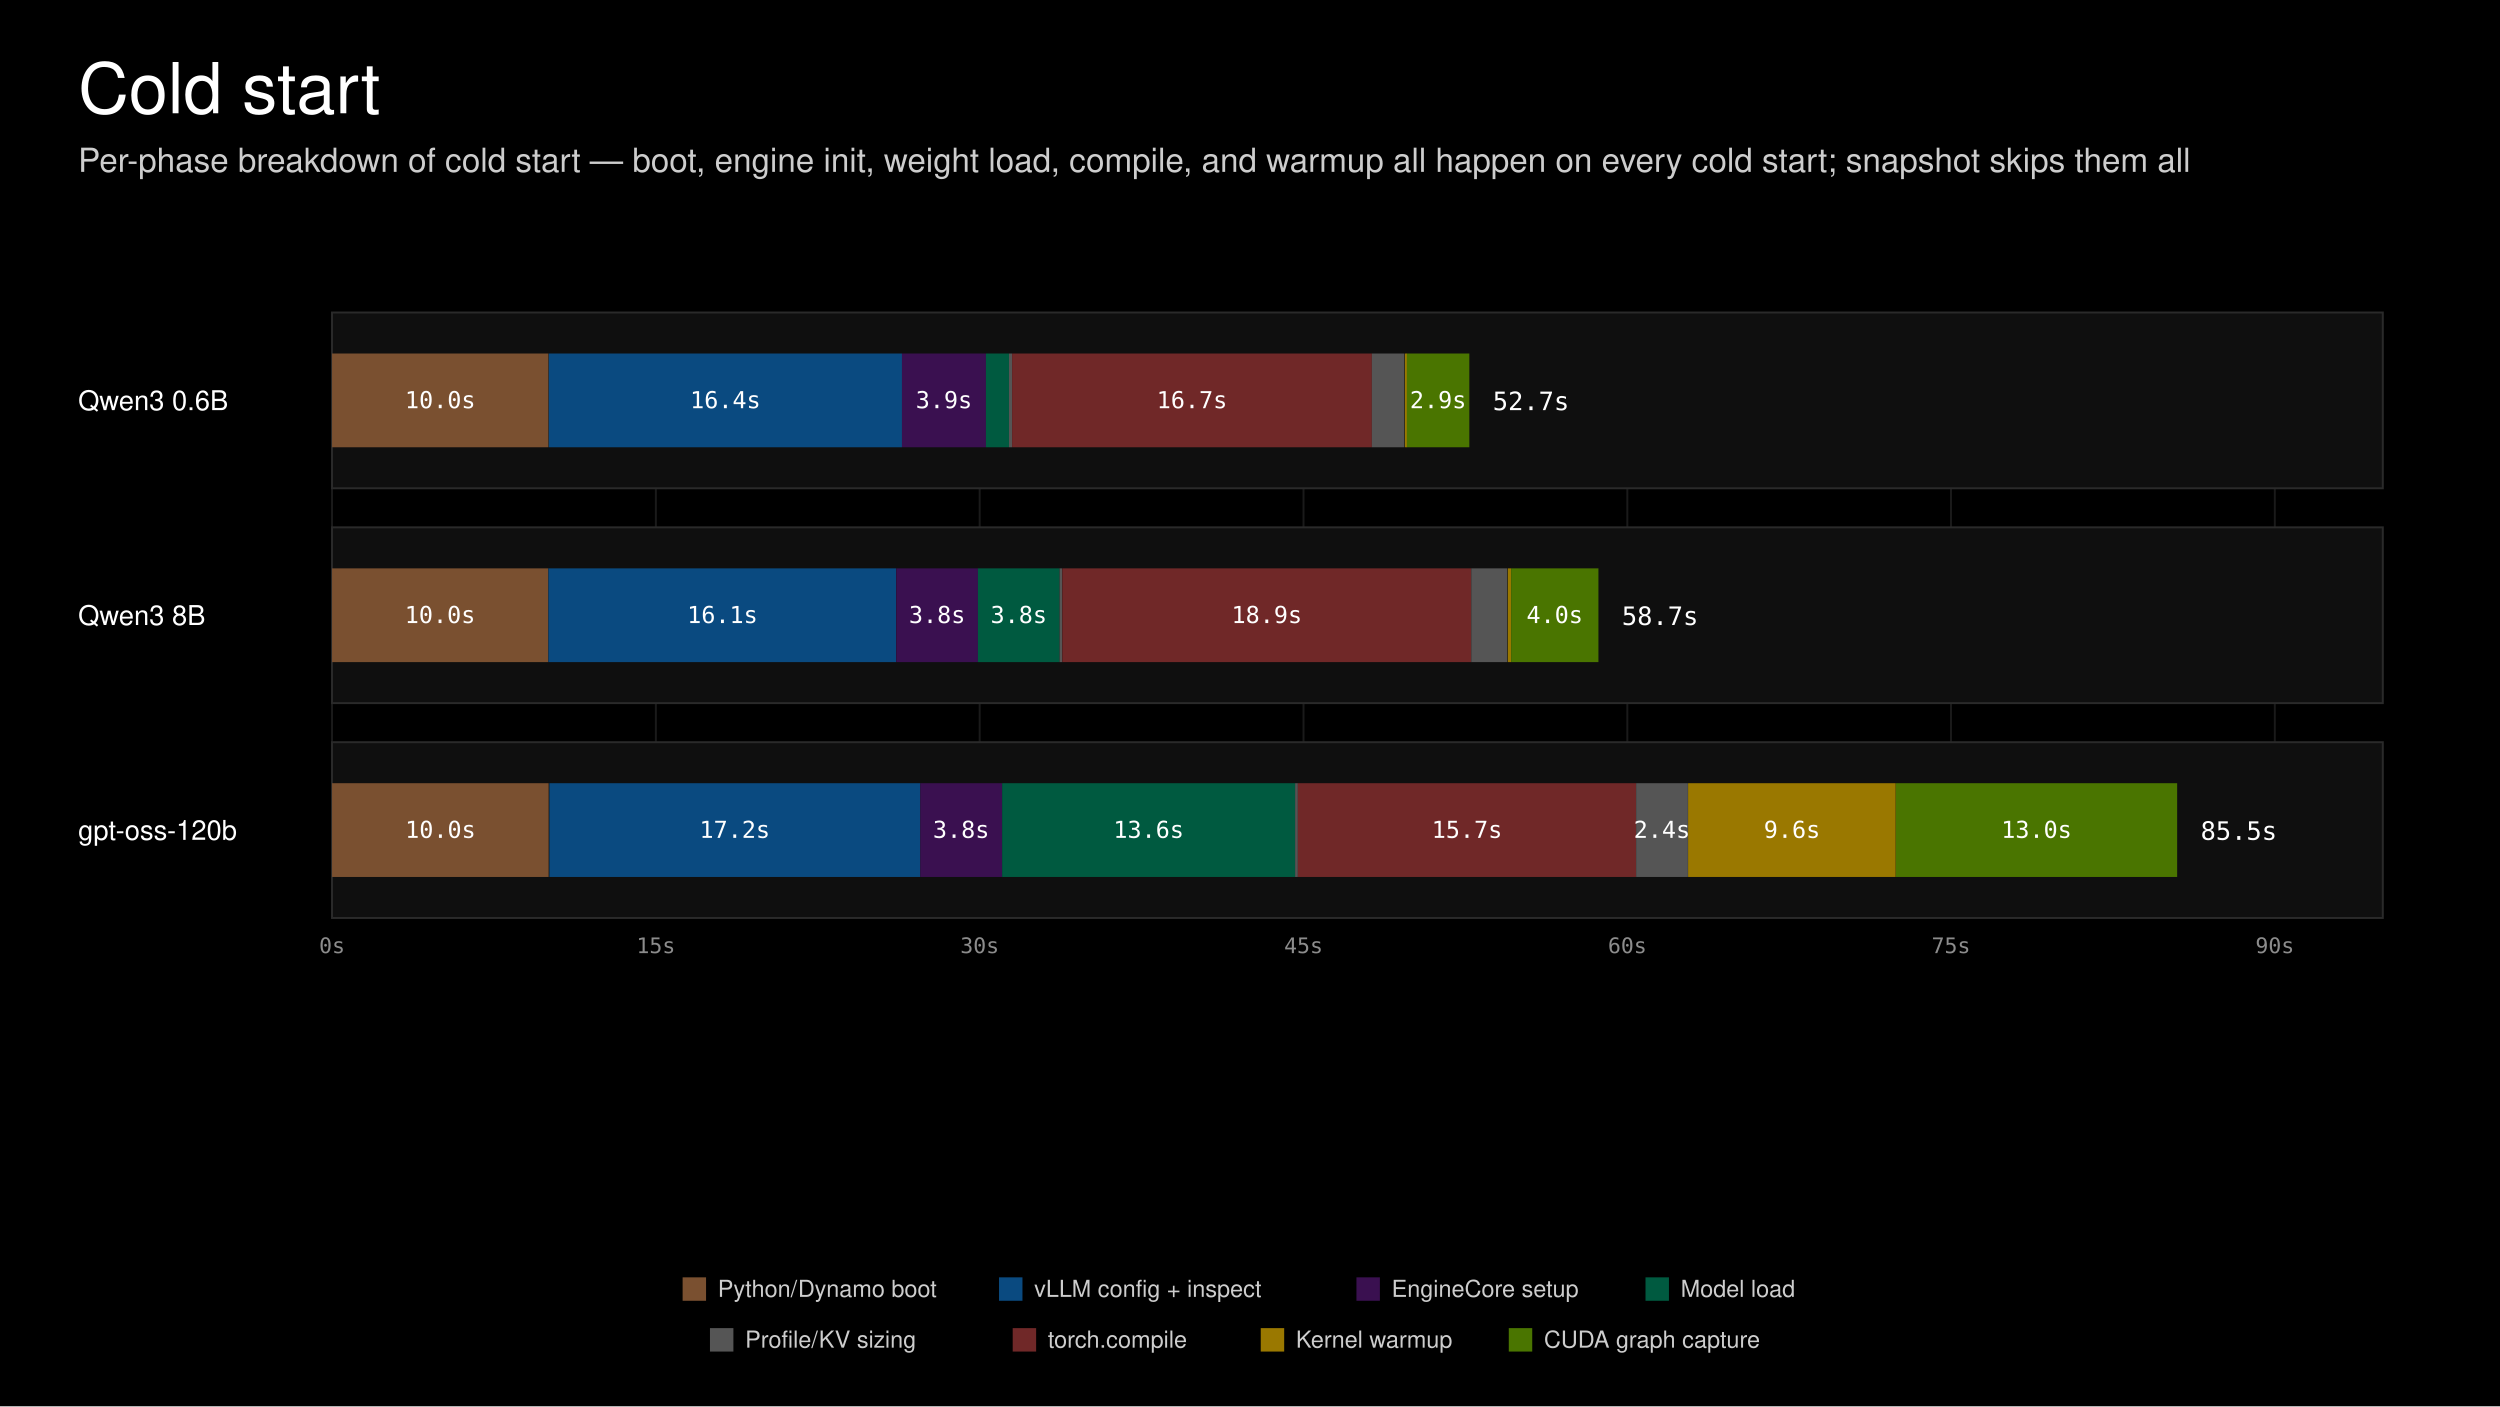
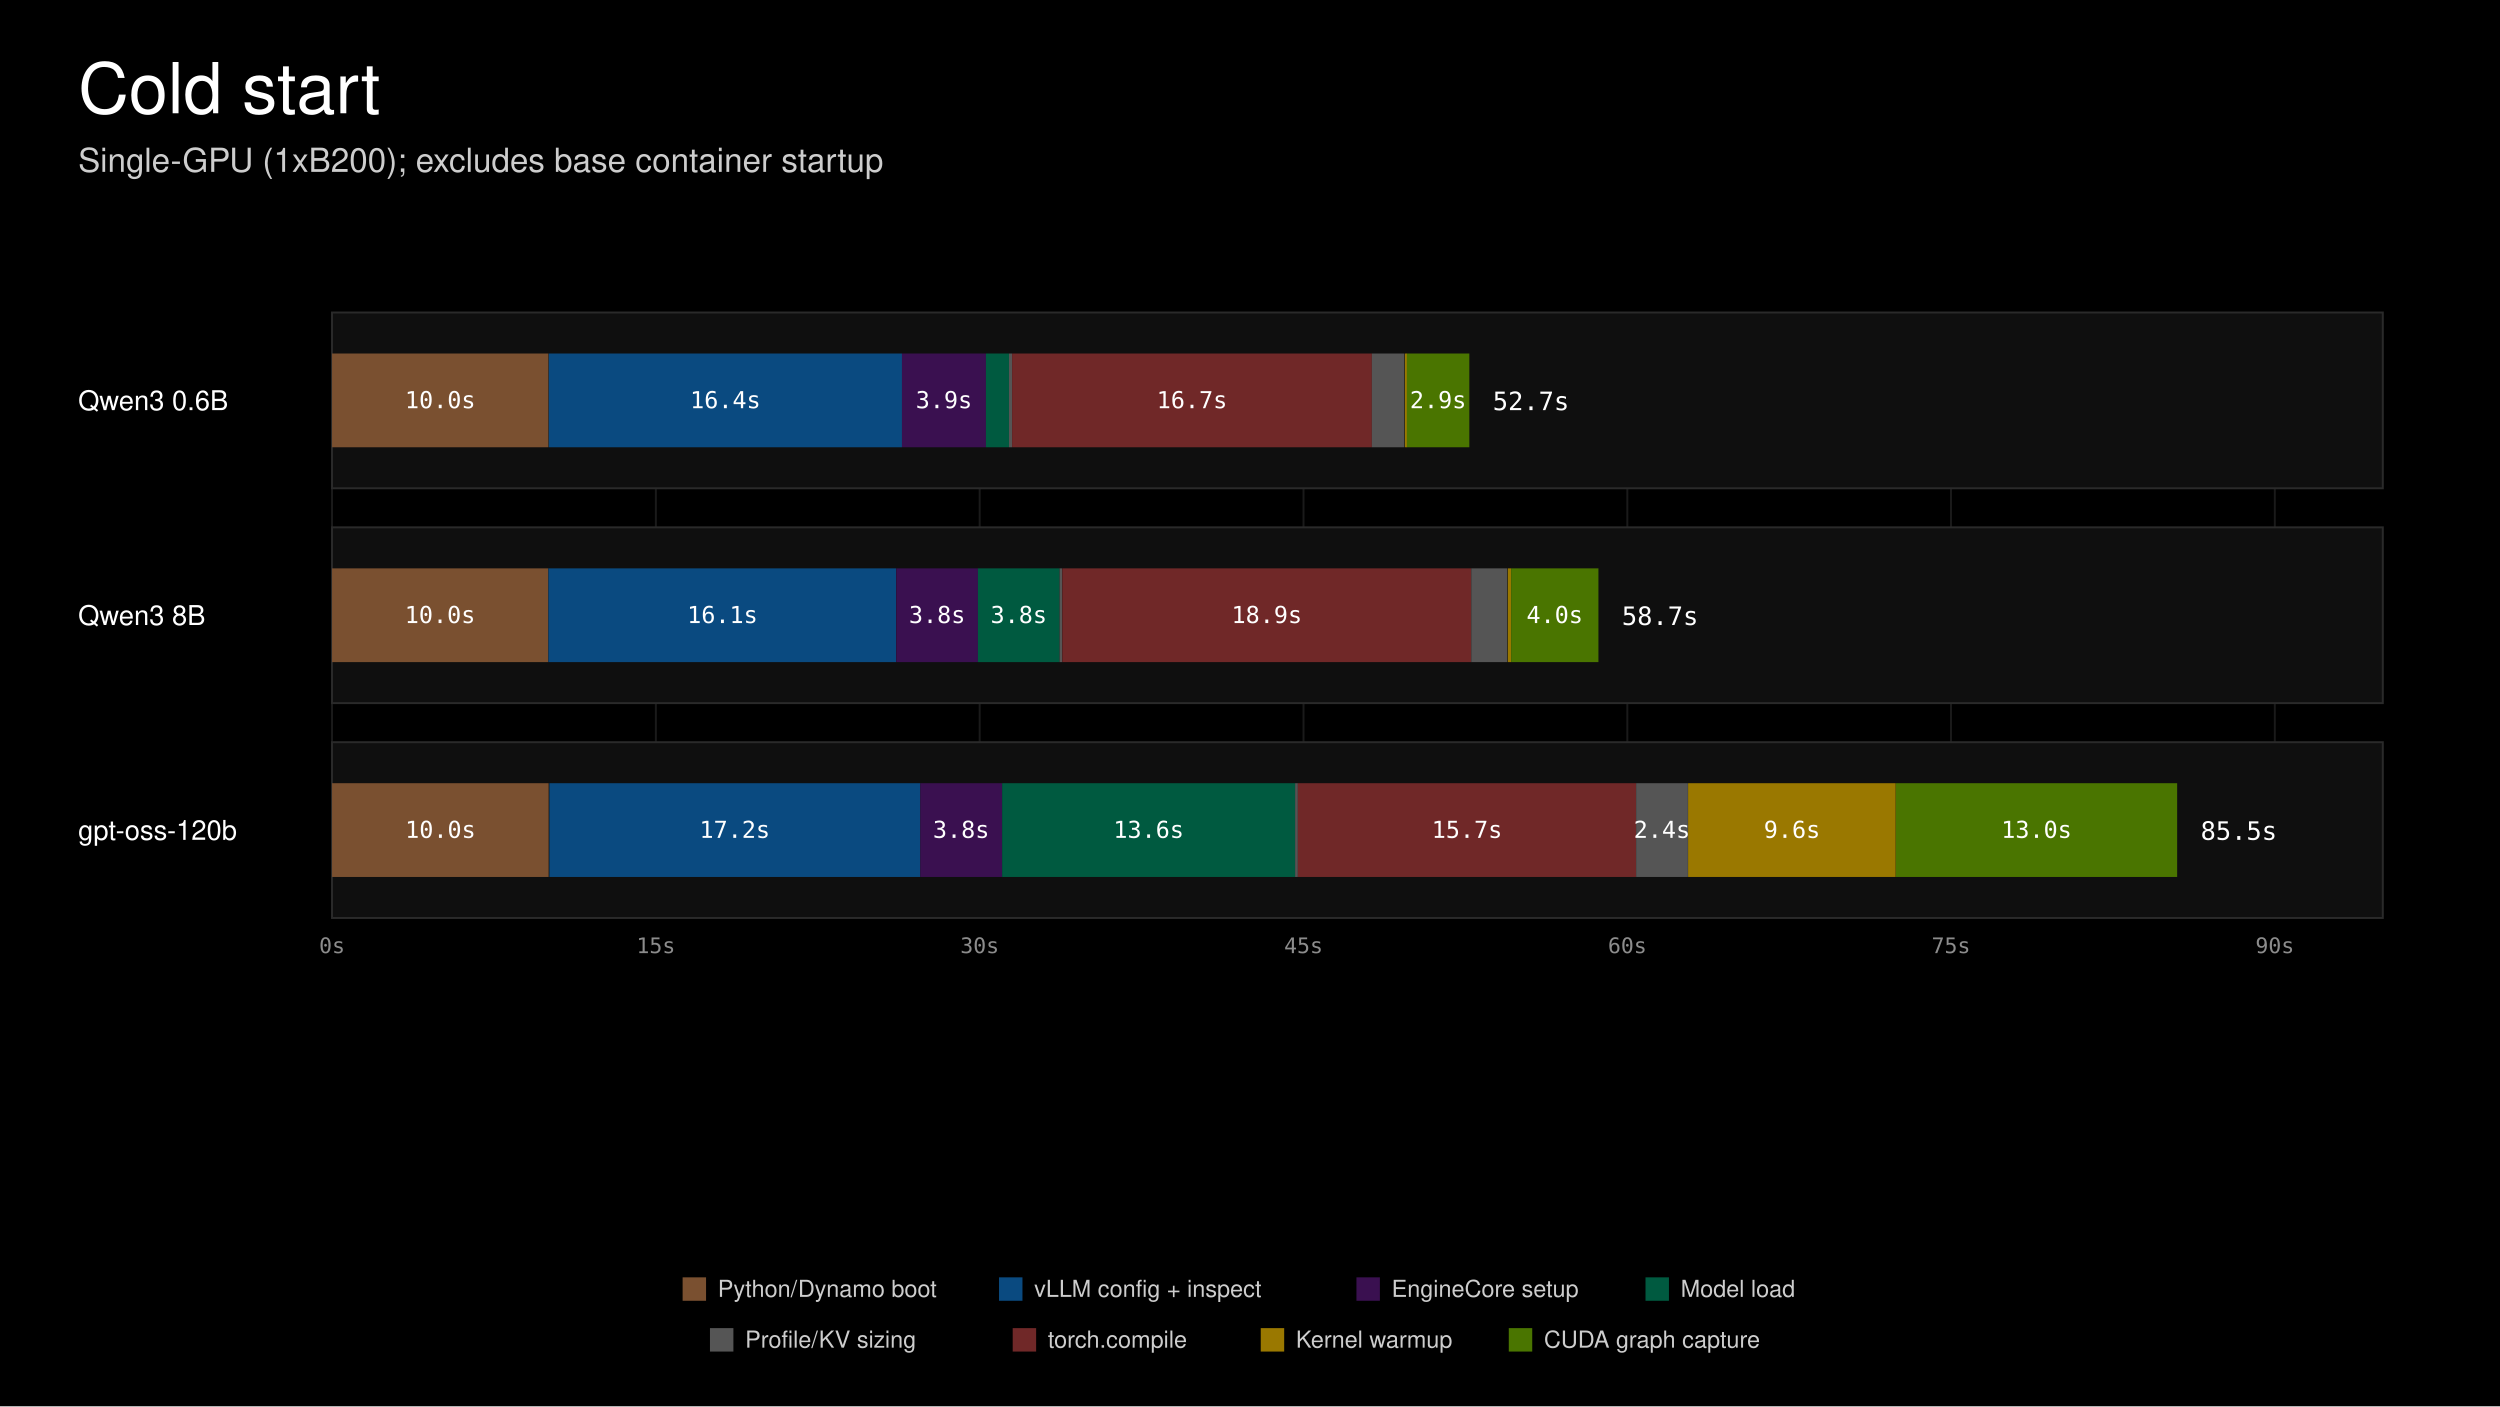
<svg xmlns="http://www.w3.org/2000/svg" width="1280" height="720" viewBox="0 0 1280 720">
  <rect width="1280" height="720" fill="#000000" />
  <style>
  .title { font-family: "Helvetica Neue", Helvetica, Geist, Arial, sans-serif; font-size: 36px; font-weight: 300; fill: #ffffff; }
  .subtitle { font-family: "Helvetica Neue", Helvetica, Geist, Arial, sans-serif; font-size: 17px; font-weight: 300; fill: #cdcdcd; }
  .model { font-family: Geist, "Helvetica Neue", Helvetica, Arial, sans-serif; font-size: 14px; font-weight: 500; fill: #ffffff; }
  .phase { font-family: Geist, "Helvetica Neue", Helvetica, Arial, sans-serif; font-size: 12px; font-weight: 400; fill: #ffffff; }
  .num { font-family: "Geist Mono", "SF Mono", Menlo, Consolas, monospace; font-size: 12px; font-weight: 500; fill: #ffffff; }
  .num-dark { font-family: "Geist Mono", "SF Mono", Menlo, Consolas, monospace; font-size: 12px; font-weight: 500; fill: #000000; }
  .num-small { font-family: "Geist Mono", "SF Mono", Menlo, Consolas, monospace; font-size: 10px; font-weight: 400; fill: #cdcdcd; }
  .total { font-family: "Geist Mono", "SF Mono", Menlo, Consolas, monospace; font-size: 13px; font-weight: 500; fill: #ffffff; }
  .axis { font-family: "Geist Mono", "SF Mono", Menlo, Consolas, monospace; font-size: 11px; font-weight: 400; fill: #8c8c8c; }
  .legend { font-family: Geist, "Helvetica Neue", Helvetica, Arial, sans-serif; font-size: 12px; font-weight: 400; fill: #cdcdcd; }
</style>
  <text class="title" x="40" y="58">Cold start</text>
-   <text class="subtitle" x="40" y="88">Per-phase breakdown of cold start — boot, engine init, weight load, compile, and warmup all happen on every cold start; snapshot skips them all</text>
+   <text class="subtitle" x="40" y="88">Single-GPU (1xB200); excludes base container startup</text>
  <line x1="170.0" y1="160" x2="170.0" y2="470" stroke="#1a1a1a" stroke-width="1" />
  <text class="axis" x="170.0" y="488" text-anchor="middle">0s</text>
  <line x1="335.8" y1="160" x2="335.8" y2="470" stroke="#1a1a1a" stroke-width="1" />
  <text class="axis" x="335.8" y="488" text-anchor="middle">15s</text>
  <line x1="501.6" y1="160" x2="501.6" y2="470" stroke="#1a1a1a" stroke-width="1" />
  <text class="axis" x="501.6" y="488" text-anchor="middle">30s</text>
  <line x1="667.4" y1="160" x2="667.4" y2="470" stroke="#1a1a1a" stroke-width="1" />
  <text class="axis" x="667.4" y="488" text-anchor="middle">45s</text>
  <line x1="833.2" y1="160" x2="833.2" y2="470" stroke="#1a1a1a" stroke-width="1" />
  <text class="axis" x="833.2" y="488" text-anchor="middle">60s</text>
  <line x1="998.9" y1="160" x2="998.9" y2="470" stroke="#1a1a1a" stroke-width="1" />
  <text class="axis" x="998.9" y="488" text-anchor="middle">75s</text>
  <line x1="1164.7" y1="160" x2="1164.7" y2="470" stroke="#1a1a1a" stroke-width="1" />
  <text class="axis" x="1164.7" y="488" text-anchor="middle">90s</text>
  <text class="model" x="40" y="210.0">Qwen3 0.6B</text>
  <rect x="170" y="160" width="1050" height="90" fill="#0f0f0f" stroke="#2a2a2a" stroke-width="1" />
  <rect x="170.0" y="181.0" width="110.8" height="48" fill="#7a5030" />
  <text class="num" x="225.4" y="209.0" text-anchor="middle">10.0s</text>
  <rect x="281.0" y="181.0" width="180.8" height="48" fill="#0a4a80" />
  <text class="num" x="371.4" y="209.0" text-anchor="middle">16.4s</text>
  <rect x="461.8" y="181.0" width="43.0" height="48" fill="#3a1050" />
  <text class="num" x="483.3" y="209.0" text-anchor="middle">3.9s</text>
  <rect x="504.8" y="181.0" width="11.8" height="48" fill="#005a40" />
  <rect x="516.6" y="181.0" width="1.6" height="48" fill="#555555" />
  <rect x="518.2" y="181.0" width="184.2" height="48" fill="#702828" />
  <text class="num" x="610.3" y="209.0" text-anchor="middle">16.7s</text>
  <rect x="702.4" y="181.0" width="16.6" height="48" fill="#555555" />
  <rect x="719.3" y="181.0" width="1.1" height="48" fill="#9a7800" />
  <rect x="720.3" y="181.0" width="32.0" height="48" fill="#4a7500" />
  <text class="num" x="736.3" y="209.0" text-anchor="middle">2.9s</text>
  <text class="total" x="764.3" y="210.0">52.7s</text>
  <text class="model" x="40" y="320.0">Qwen3 8B</text>
  <rect x="170" y="270" width="1050" height="90" fill="#0f0f0f" stroke="#2a2a2a" stroke-width="1" />
  <rect x="170.0" y="291.0" width="110.7" height="48" fill="#7a5030" />
  <text class="num" x="225.3" y="319.0" text-anchor="middle">10.0s</text>
  <rect x="280.8" y="291.0" width="178.0" height="48" fill="#0a4a80" />
  <text class="num" x="369.9" y="319.0" text-anchor="middle">16.1s</text>
  <rect x="458.9" y="291.0" width="41.8" height="48" fill="#3a1050" />
  <text class="num" x="479.8" y="319.0" text-anchor="middle">3.8s</text>
  <rect x="500.7" y="291.0" width="41.8" height="48" fill="#005a40" />
  <text class="num" x="521.6" y="319.0" text-anchor="middle">3.8s</text>
  <rect x="542.5" y="291.0" width="1.3" height="48" fill="#555555" />
  <rect x="543.9" y="291.0" width="209.4" height="48" fill="#702828" />
  <text class="num" x="648.6" y="319.0" text-anchor="middle">18.9s</text>
  <rect x="753.3" y="291.0" width="18.4" height="48" fill="#555555" />
  <rect x="772.0" y="291.0" width="1.7" height="48" fill="#9a7800" />
  <rect x="773.7" y="291.0" width="44.7" height="48" fill="#4a7500" />
  <text class="num" x="796.0" y="319.0" text-anchor="middle">4.0s</text>
  <text class="total" x="830.4" y="320.0">58.7s</text>
  <text class="model" x="40" y="430.0">gpt-oss-120b</text>
  <rect x="170" y="380" width="1050" height="90" fill="#0f0f0f" stroke="#2a2a2a" stroke-width="1" />
  <rect x="170.0" y="401.0" width="110.9" height="48" fill="#7a5030" />
  <text class="num" x="225.5" y="429.0" text-anchor="middle">10.0s</text>
  <rect x="281.3" y="401.0" width="189.9" height="48" fill="#0a4a80" />
  <text class="num" x="376.2" y="429.0" text-anchor="middle">17.2s</text>
  <rect x="471.2" y="401.0" width="41.9" height="48" fill="#3a1050" />
  <text class="num" x="492.1" y="429.0" text-anchor="middle">3.8s</text>
  <rect x="513.1" y="401.0" width="150.0" height="48" fill="#005a40" />
  <text class="num" x="588.1" y="429.0" text-anchor="middle">13.6s</text>
  <rect x="663.1" y="401.0" width="1.4" height="48" fill="#555555" />
  <rect x="664.5" y="401.0" width="173.2" height="48" fill="#702828" />
  <text class="num" x="751.1" y="429.0" text-anchor="middle">15.7s</text>
  <rect x="837.7" y="401.0" width="26.5" height="48" fill="#555555" />
  <text class="num" x="850.9" y="429.0" text-anchor="middle">2.4s</text>
  <rect x="864.3" y="401.0" width="106.3" height="48" fill="#9a7800" />
  <text class="num" x="917.5" y="429.0" text-anchor="middle">9.6s</text>
  <rect x="970.7" y="401.0" width="144.0" height="48" fill="#4a7500" />
  <text class="num" x="1042.7" y="429.0" text-anchor="middle">13.0s</text>
  <text class="total" x="1126.7" y="430.0">85.5s</text>
  <rect x="349.5" y="654" width="12" height="12" fill="#7a5030" />
  <text class="legend" x="367.5" y="664">Python/Dynamo boot</text>
  <rect x="511.5" y="654" width="12" height="12" fill="#0a4a80" />
  <text class="legend" x="529.5" y="664">vLLM config + inspect</text>
  <rect x="694.5" y="654" width="12" height="12" fill="#3a1050" />
  <text class="legend" x="712.5" y="664">EngineCore setup</text>
  <rect x="842.5" y="654" width="12" height="12" fill="#005a40" />
  <text class="legend" x="860.5" y="664">Model load</text>
  <rect x="363.5" y="680" width="12" height="12" fill="#555555" />
  <text class="legend" x="381.5" y="690">Profile/KV sizing</text>
  <rect x="518.5" y="680" width="12" height="12" fill="#702828" />
  <text class="legend" x="536.5" y="690">torch.compile</text>
  <rect x="645.5" y="680" width="12" height="12" fill="#9a7800" />
  <text class="legend" x="663.5" y="690">Kernel warmup</text>
  <rect x="772.5" y="680" width="12" height="12" fill="#4a7500" />
  <text class="legend" x="790.5" y="690">CUDA graph capture</text>
</svg>
